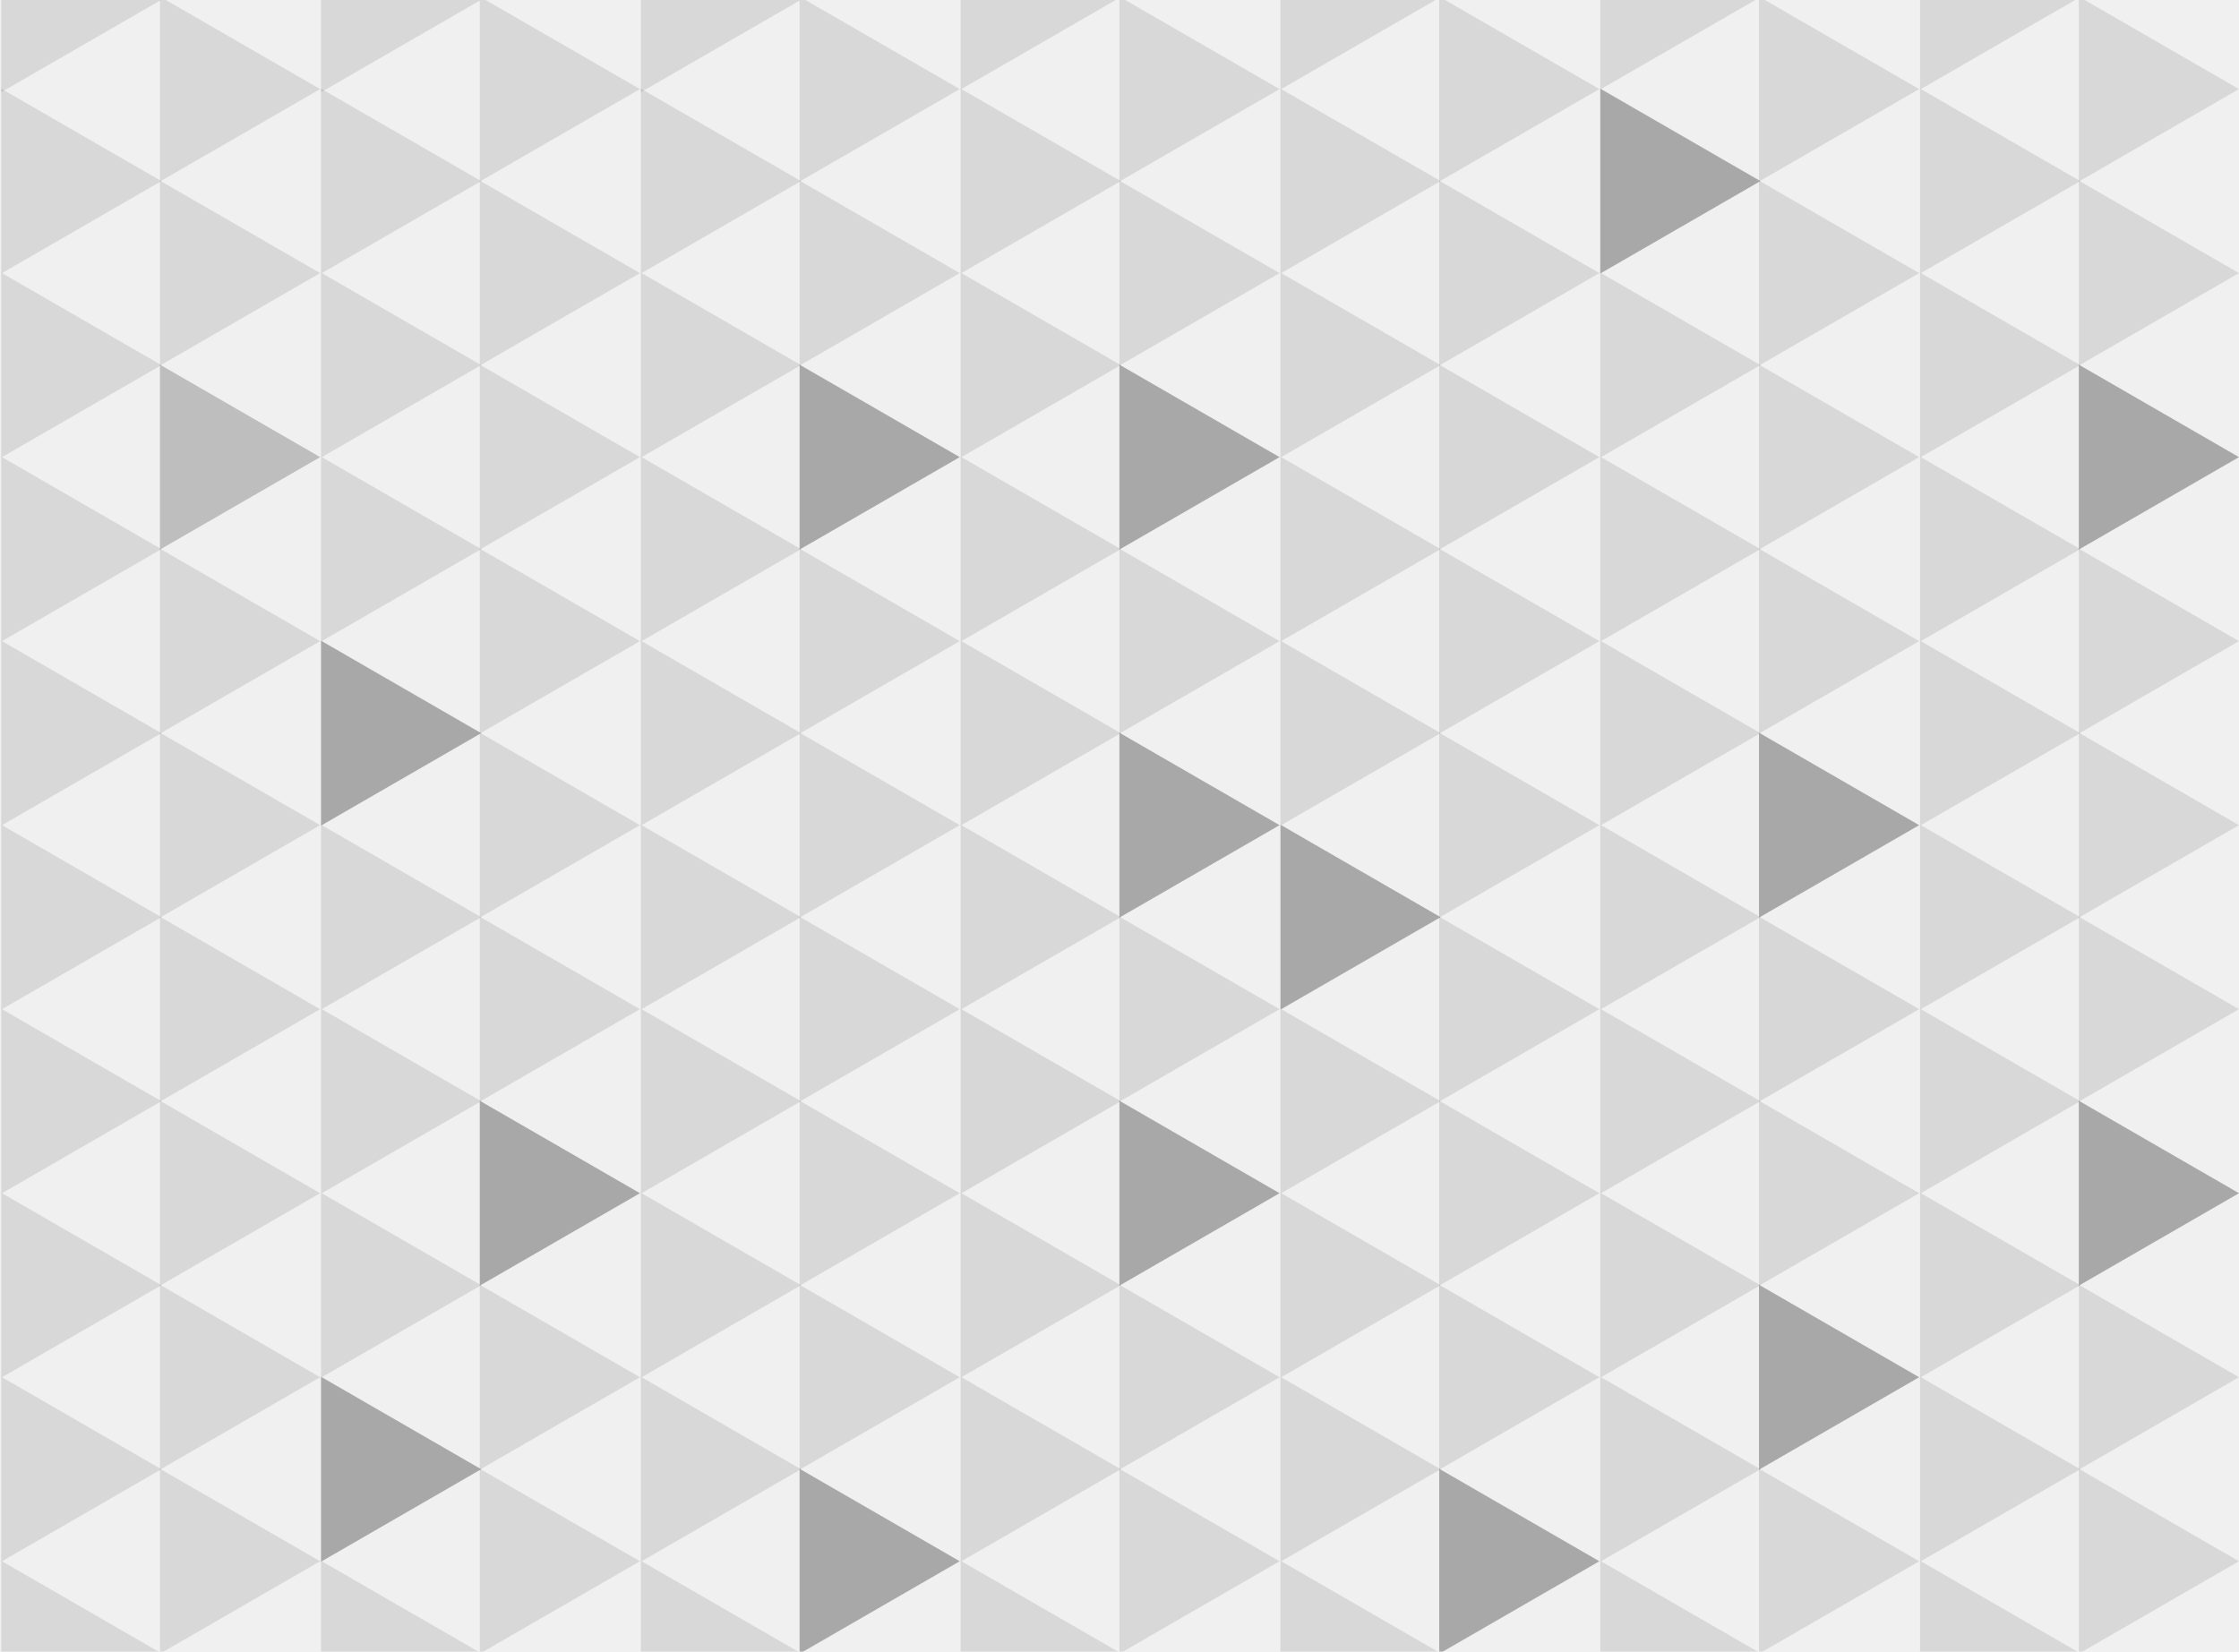
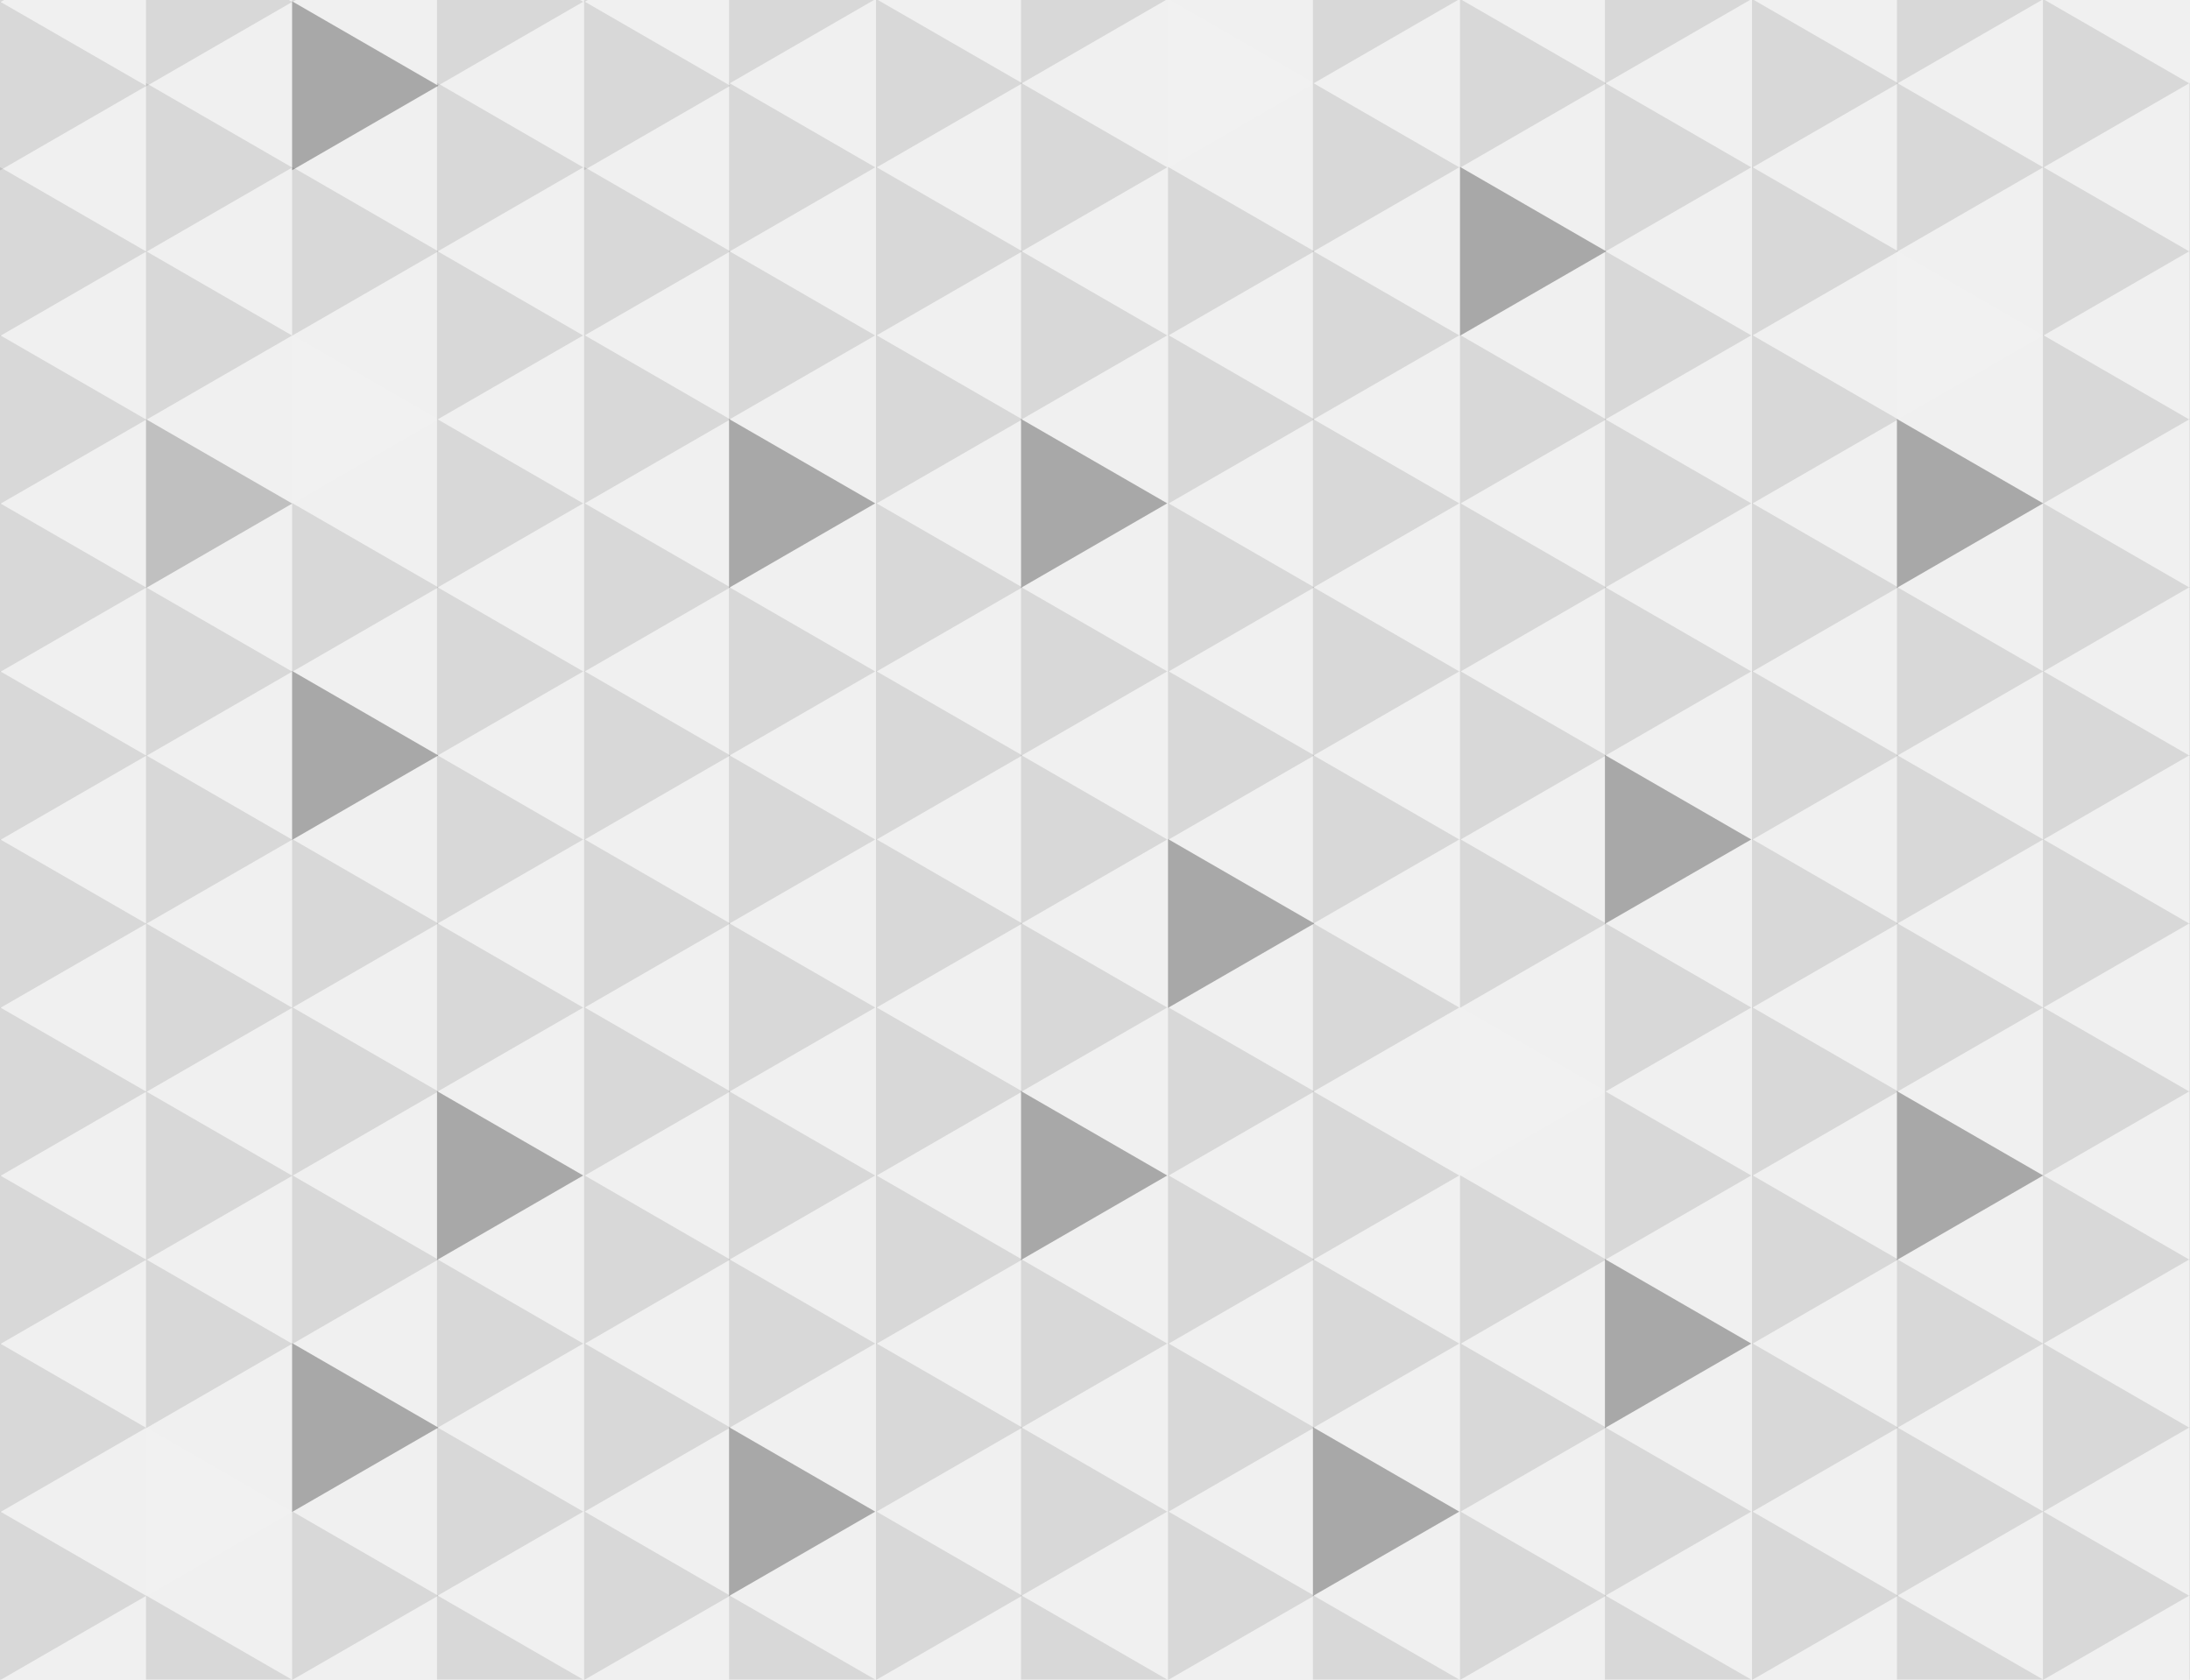
- <svg xmlns="http://www.w3.org/2000/svg" width="1907" height="1407" viewBox="0 0 1907 1407" fill="none">
+ <svg xmlns="http://www.w3.org/2000/svg" width="2043" height="1567" fill="none" viewBox="0 0 2043 1567">
  <g clip-path="url(#clip0)">
-     <path opacity="0.1" d="M1906.99 546.199L1770.57 624.961L1770.57 467.437L1906.99 546.199Z" fill="black" />
-     <path opacity="0.3" d="M1906.99 389.428L1770.57 468.19L1770.57 310.666L1906.99 389.428Z" fill="black" />
-     <path opacity="0.1" d="M1771.78 624.584L1635.36 703.346L1635.36 545.822L1771.78 624.584Z" fill="black" />
-     <path opacity="0.1" d="M1771.78 467.814L1635.36 546.576L1635.36 389.052L1771.78 467.814Z" fill="black" />
-     <path opacity="0.1" d="M1906.99 232.659L1770.57 311.421L1770.57 153.897L1906.99 232.659Z" fill="black" />
-     <path opacity="0.1" d="M1906.99 75.891L1770.57 154.653L1770.57 -2.871L1906.99 75.891Z" fill="black" />
-     <path opacity="0.1" d="M1771.78 311.044L1635.36 389.806L1635.36 232.282L1771.78 311.044Z" fill="black" />
-     <path opacity="0.1" d="M1771.78 154.274L1635.36 233.036L1635.36 75.512L1771.78 154.274Z" fill="black" />
-     <path opacity="0.1" d="M1906.99 1173.28L1770.57 1252.04L1770.57 1094.52L1906.99 1173.28Z" fill="black" />
-     <path opacity="0.3" d="M1906.99 1016.51L1770.57 1095.27L1770.57 937.746L1906.99 1016.51Z" fill="black" />
-     <path opacity="0.1" d="M1771.78 1251.66L1635.36 1330.43L1635.36 1172.9L1771.78 1251.66Z" fill="black" />
-     <path opacity="0.1" d="M1771.78 1094.89L1635.36 1173.66L1635.36 1016.13L1771.78 1094.89Z" fill="black" />
-     <path opacity="0.1" d="M1906.99 859.739L1770.57 938.501L1770.57 780.977L1906.99 859.739Z" fill="black" />
-     <path opacity="0.1" d="M1906.99 702.969L1770.57 781.731L1770.57 624.206L1906.99 702.969Z" fill="black" />
-     <path opacity="0.1" d="M1771.78 938.124L1635.36 1016.89L1635.36 859.362L1771.78 938.124Z" fill="black" />
-     <path opacity="0.1" d="M1771.78 781.354L1635.36 860.116L1635.36 702.592L1771.78 781.354Z" fill="black" />
-     <path opacity="0.1" d="M1906.99 1330.05L1770.57 1408.81L1770.57 1251.29L1906.99 1330.05Z" fill="black" />
-     <path opacity="0.1" d="M1771.78 1408.43L1635.36 1487.2L1635.36 1329.67L1771.78 1408.43Z" fill="black" />
-     <path opacity="0.3" d="M1634.6 702.969L1498.18 781.731L1498.18 624.206L1634.6 702.969Z" fill="black" />
-     <path opacity="0.1" d="M1634.6 546.198L1498.18 624.96L1498.18 467.436L1634.6 546.198Z" fill="black" />
-     <path opacity="0.1" d="M1499.39 781.354L1362.97 860.116L1362.97 702.592L1499.39 781.354Z" fill="black" />
-     <path opacity="0.1" d="M1499.39 624.584L1362.97 703.346L1362.97 545.822L1499.39 624.584Z" fill="black" />
-     <path opacity="0.1" d="M1634.6 389.428L1498.18 468.19L1498.18 310.666L1634.6 389.428Z" fill="black" />
-     <path opacity="0.1" d="M1634.6 232.657L1498.18 311.419L1498.18 153.895L1634.6 232.657Z" fill="black" />
-     <path opacity="0.1" d="M1499.39 467.813L1362.97 546.575L1362.97 389.051L1499.39 467.813Z" fill="black" />
-     <path opacity="0.1" d="M1499.39 311.044L1362.97 389.806L1362.97 232.282L1499.39 311.044Z" fill="black" />
-     <path opacity="0.1" d="M1362.22 859.739L1225.8 938.501L1225.8 780.977L1362.22 859.739Z" fill="black" />
-     <path opacity="0.1" d="M1227 938.123L1090.58 1016.89L1090.58 859.361L1227 938.123Z" fill="black" />
-     <path opacity="0.3" d="M1227 781.354L1090.58 860.116L1090.58 702.592L1227 781.354Z" fill="black" />
-     <path opacity="0.1" d="M1362.22 546.199L1225.8 624.961L1225.8 467.437L1362.22 546.199Z" fill="black" />
-     <path opacity="0.1" d="M1227 624.584L1090.58 703.346L1090.58 545.822L1227 624.584Z" fill="black" />
-     <path opacity="0.1" d="M1227 467.814L1090.58 546.576L1090.58 389.052L1227 467.814Z" fill="black" />
-     <path opacity="0.1" d="M1634.6 75.889L1498.18 154.651L1498.18 -2.873L1634.6 75.889Z" fill="black" />
-     <path opacity="0.1" d="M1771.78 -2.495L1635.36 76.267L1635.36 -81.257L1771.78 -2.495Z" fill="black" />
-     <path opacity="0.1" d="M1634.6 1330.05L1498.18 1408.81L1498.18 1251.29L1634.6 1330.05Z" fill="black" />
-     <path opacity="0.3" d="M1634.6 1173.28L1498.18 1252.04L1498.18 1094.52L1634.6 1173.28Z" fill="black" />
-     <path opacity="0.1" d="M1634.6 1016.51L1498.18 1095.27L1498.18 937.747L1634.6 1016.51Z" fill="black" />
-     <path opacity="0.2" d="M1634.6 859.739L1498.18 938.501L1498.18 780.977L1634.6 859.739Z" fill="black" fill-opacity="0.52" />
-     <path opacity="0.3" d="M1499.39 154.274L1362.97 233.036L1362.97 75.512L1499.39 154.274Z" fill="black" />
-     <path opacity="0.1" d="M1499.39 -2.496L1362.97 76.266L1362.97 -81.258L1499.39 -2.496Z" fill="black" />
-     <path opacity="0.1" d="M1499.39 1408.43L1362.97 1487.2L1362.97 1329.67L1499.39 1408.43Z" fill="black" />
-     <path opacity="0.1" d="M1499.39 1251.66L1362.97 1330.43L1362.97 1172.9L1499.39 1251.66Z" fill="black" />
-     <path opacity="0.1" d="M1499.39 1094.89L1362.97 1173.66L1362.97 1016.13L1499.39 1094.89Z" fill="black" />
-     <path opacity="0.1" d="M1499.39 938.124L1362.97 1016.89L1362.97 859.362L1499.39 938.124Z" fill="black" />
-     <path opacity="0.1" d="M1362.22 232.659L1225.8 311.421L1225.8 153.897L1362.22 232.659Z" fill="black" />
-     <path opacity="0.2" d="M1362.22 389.428L1225.8 468.19L1225.8 310.666L1362.22 389.428Z" fill="black" fill-opacity="0.52" />
-     <path opacity="0.1" d="M1362.22 702.969L1225.8 781.731L1225.8 624.206L1362.22 702.969Z" fill="black" />
-     <path opacity="0.1" d="M1362.22 75.888L1225.8 154.65L1225.8 -2.874L1362.22 75.888Z" fill="black" />
-     <path opacity="0.1" d="M1227 311.044L1090.58 389.806L1090.58 232.282L1227 311.044Z" fill="black" />
-     <path opacity="0.1" d="M1227 154.274L1090.58 233.036L1090.58 75.512L1227 154.274Z" fill="black" />
-     <path opacity="0.1" d="M1227 1408.43L1090.58 1487.2L1090.58 1329.67L1227 1408.43Z" fill="black" />
-     <path opacity="0.1" d="M1227 1251.66L1090.58 1330.43L1090.58 1172.9L1227 1251.66Z" fill="black" />
-     <path opacity="0.1" d="M1227 1094.89L1090.58 1173.66L1090.58 1016.13L1227 1094.89Z" fill="black" />
-     <path opacity="0.3" d="M1362.22 1330.05L1225.8 1408.81L1225.8 1251.29L1362.22 1330.05Z" fill="black" />
-     <path opacity="0.1" d="M1362.22 1173.28L1225.8 1252.04L1225.8 1094.51L1362.22 1173.28Z" fill="black" />
-     <path opacity="0.1" d="M1362.22 1016.51L1225.8 1095.27L1225.8 937.745L1362.22 1016.51Z" fill="black" />
-     <path opacity="0.3" d="M1089.83 389.429L953.41 468.191L953.41 310.667L1089.83 389.429Z" fill="black" />
-     <path opacity="0.1" d="M954.615 467.815L818.195 546.577L818.195 389.053L954.615 467.815Z" fill="black" />
-     <path opacity="0.1" d="M954.615 311.044L818.195 389.806L818.195 232.282L954.615 311.044Z" fill="black" />
-     <path opacity="0.3" d="M1089.83 702.969L953.409 781.731L953.409 624.206L1089.83 702.969Z" fill="black" />
-     <path opacity="0.1" d="M954.615 781.354L818.195 860.116L818.195 702.592L954.615 781.354Z" fill="black" />
-     <path opacity="0.1" d="M954.615 624.584L818.195 703.346L818.195 545.822L954.615 624.584Z" fill="black" />
-     <path opacity="0.3" d="M1089.83 1016.51L953.409 1095.27L953.409 937.747L1089.83 1016.51Z" fill="black" />
-     <path opacity="0.1" d="M954.615 1094.89L818.195 1173.66L818.195 1016.13L954.615 1094.89Z" fill="black" />
-     <path opacity="0.2" d="M954.615 938.124L818.195 1016.89L818.195 859.362L954.615 938.124Z" fill="black" fill-opacity="0.52" />
-     <path opacity="0.1" d="M1089.83 1330.05L953.409 1408.81L953.409 1251.29L1089.83 1330.05Z" fill="black" />
-     <path opacity="0.1" d="M1089.83 546.2L953.409 624.962L953.409 467.438L1089.83 546.2Z" fill="black" />
-     <path opacity="0.1" d="M1089.83 859.74L953.409 938.502L953.409 780.977L1089.83 859.74Z" fill="black" />
-     <path opacity="0.1" d="M1089.83 1173.28L953.409 1252.04L953.409 1094.52L1089.83 1173.28Z" fill="black" />
-     <path opacity="0.1" d="M954.615 1408.43L818.195 1487.2L818.195 1329.67L954.615 1408.43Z" fill="black" />
-     <path opacity="0.1" d="M954.615 1251.66L818.195 1330.43L818.195 1172.9L954.615 1251.66Z" fill="black" />
-     <path opacity="0.1" d="M817.441 546.199L681.021 624.961L681.021 467.437L817.441 546.199Z" fill="black" />
-     <path opacity="0.3" d="M817.442 389.428L681.023 468.19L681.023 310.666L817.442 389.428Z" fill="black" />
-     <path opacity="0.1" d="M682.228 624.584L545.808 703.346L545.808 545.822L682.228 624.584Z" fill="black" />
-     <path opacity="0.1" d="M682.228 467.814L545.808 546.576L545.808 389.052L682.228 467.814Z" fill="black" />
-     <path opacity="0.1" d="M817.441 232.659L681.021 311.421L681.021 153.897L817.441 232.659Z" fill="black" />
-     <path opacity="0.1" d="M682.228 311.044L545.808 389.806L545.808 232.282L682.228 311.044Z" fill="black" />
-     <path opacity="0.1" d="M682.228 154.274L545.808 233.036L545.808 75.512L682.228 154.274Z" fill="black" />
-     <path opacity="0.1" d="M817.442 1173.28L681.023 1252.04L681.023 1094.52L817.442 1173.28Z" fill="black" />
-     <path opacity="0.1" d="M817.441 1016.51L681.021 1095.27L681.021 937.746L817.441 1016.51Z" fill="black" />
-     <path opacity="0.1" d="M682.228 1251.66L545.808 1330.43L545.808 1172.9L682.228 1251.66Z" fill="black" />
-     <path opacity="0.1" d="M682.228 1094.89L545.808 1173.66L545.808 1016.13L682.228 1094.89Z" fill="black" />
-     <path opacity="0.1" d="M817.441 859.739L681.021 938.501L681.021 780.977L817.441 859.739Z" fill="black" />
-     <path opacity="0.1" d="M817.441 702.969L681.021 781.731L681.021 624.206L817.441 702.969Z" fill="black" />
-     <path opacity="0.1" d="M954.615 -2.496L818.195 76.266L818.195 -81.258L954.615 -2.496Z" fill="black" />
-     <path opacity="0.1" d="M1089.83 232.658L953.41 311.42L953.41 153.896L1089.83 232.658Z" fill="black" />
-     <path opacity="0.1" d="M954.615 154.273L818.195 233.035L818.195 75.511L954.615 154.273Z" fill="black" />
-     <path opacity="0.1" d="M1089.83 75.889L953.41 154.651L953.41 -2.873L1089.83 75.889Z" fill="black" />
-     <path opacity="0.1" d="M817.442 75.888L681.023 154.65L681.023 -2.874L817.442 75.888Z" fill="black" />
-     <path opacity="0.1" d="M682.228 938.124L545.808 1016.89L545.808 859.362L682.228 938.124Z" fill="black" />
-     <path opacity="0.1" d="M682.228 781.354L545.808 860.116L545.808 702.592L682.228 781.354Z" fill="black" />
-     <path opacity="0.3" d="M817.442 1330.05L681.023 1408.81L681.023 1251.29L817.442 1330.05Z" fill="black" />
-     <path opacity="0.1" d="M682.228 1408.43L545.808 1487.2L545.808 1329.67L682.228 1408.43Z" fill="black" />
-     <path opacity="0.1" d="M545.055 702.969L408.635 781.731L408.635 624.206L545.055 702.969Z" fill="black" />
-     <path opacity="0.1" d="M545.055 546.198L408.635 624.96L408.635 467.436L545.055 546.198Z" fill="black" />
-     <path opacity="0.1" d="M409.84 781.354L273.42 860.116L273.42 702.592L409.84 781.354Z" fill="black" />
-     <path opacity="0.3" d="M409.84 624.584L273.42 703.346L273.42 545.822L409.84 624.584Z" fill="black" />
-     <path opacity="0.1" d="M545.055 389.428L408.635 468.19L408.635 310.666L545.055 389.428Z" fill="black" />
-     <path opacity="0.1" d="M545.055 232.657L408.635 311.419L408.635 153.895L545.055 232.657Z" fill="black" />
-     <path opacity="0.1" d="M409.84 467.813L273.42 546.575L273.42 389.051L409.84 467.813Z" fill="black" />
-     <path opacity="0.1" d="M409.84 311.043L273.42 389.805L273.42 232.281L409.84 311.043Z" fill="black" />
-     <path opacity="0.1" d="M272.666 859.739L136.247 938.501L136.247 780.977L272.666 859.739Z" fill="black" />
-     <path opacity="0.1" d="M137.453 938.123L1.033 1016.89L1.033 859.361L137.453 938.123Z" fill="black" />
-     <path opacity="0.1" d="M137.453 781.354L1.033 860.116L1.033 702.592L137.453 781.354Z" fill="black" />
-     <path opacity="0.1" d="M272.666 546.199L136.247 624.961L136.247 467.437L272.666 546.199Z" fill="black" />
-     <path opacity="0.1" d="M137.452 624.584L1.032 703.346L1.032 545.822L137.452 624.584Z" fill="black" />
-     <path opacity="0.1" d="M137.452 467.814L1.032 546.576L1.032 389.052L137.452 467.814Z" fill="black" />
-     <path opacity="0.1" d="M545.055 75.888L408.635 154.65L408.635 -2.874L545.055 75.888Z" fill="black" />
-     <path opacity="0.1" d="M545.055 1330.05L408.635 1408.81L408.635 1251.29L545.055 1330.05Z" fill="black" />
-     <path opacity="0.1" d="M545.055 1173.28L408.635 1252.04L408.635 1094.52L545.055 1173.28Z" fill="black" />
-     <path opacity="0.3" d="M545.055 1016.51L408.635 1095.27L408.635 937.747L545.055 1016.51Z" fill="black" />
-     <path opacity="0.1" d="M545.055 859.739L408.635 938.501L408.635 780.977L545.055 859.739Z" fill="black" />
-     <path opacity="0.1" d="M409.84 154.274L273.42 233.036L273.42 75.512L409.84 154.274Z" fill="black" />
-     <path opacity="0.1" d="M409.84 1408.43L273.42 1487.19L273.42 1329.67L409.84 1408.43Z" fill="black" />
-     <path opacity="0.3" d="M409.84 1251.66L273.42 1330.43L273.42 1172.9L409.84 1251.66Z" fill="black" />
-     <path opacity="0.1" d="M409.84 1094.89L273.42 1173.66L273.42 1016.13L409.84 1094.89Z" fill="black" />
-     <path opacity="0.1" d="M409.84 938.123L273.42 1016.89L273.42 859.361L409.84 938.123Z" fill="black" />
-     <path opacity="0.1" d="M272.667 232.659L136.247 311.421L136.247 153.897L272.667 232.659Z" fill="black" />
-     <path opacity="0.4" d="M272.667 389.428L136.247 468.19L136.247 310.666L272.667 389.428Z" fill="black" fill-opacity="0.52" />
-     <path opacity="0.1" d="M272.666 702.969L136.247 781.731L136.247 624.206L272.666 702.969Z" fill="black" />
-     <path opacity="0.1" d="M272.667 75.888L136.247 154.65L136.247 -2.874L272.667 75.888Z" fill="black" />
-     <path opacity="0.1" d="M137.453 311.043L1.033 389.805L1.033 232.281L137.453 311.043Z" fill="black" />
-     <path opacity="0.1" d="M137.453 154.274L1.033 233.036L1.033 75.512L137.453 154.274Z" fill="black" />
-     <path opacity="0.1" d="M682.228 -0.201L545.808 78.561L545.808 -78.963L682.228 -0.201Z" fill="black" />
-     <path opacity="0.1" d="M545.055 -78.586L408.635 0.176L408.635 -157.348L545.055 -78.586Z" fill="black" />
-     <path opacity="0.1" d="M409.84 -0.201L273.42 78.561L273.42 -78.963L409.84 -0.201Z" fill="black" />
-     <path opacity="0.1" d="M137.453 -0.201L1.033 78.561L1.033 -78.963L137.453 -0.201Z" fill="black" />
-     <path opacity="0.1" d="M272.667 -78.587L136.247 0.175L136.247 -157.349L272.667 -78.587Z" fill="black" />
-     <path opacity="0.1" d="M137.453 1408.43L1.033 1487.2L1.033 1329.67L137.453 1408.43Z" fill="black" />
-     <path opacity="0.1" d="M137.453 1251.66L1.033 1330.43L1.033 1172.9L137.453 1251.66Z" fill="black" />
-     <path opacity="0.1" d="M137.453 1094.89L1.033 1173.66L1.033 1016.13L137.453 1094.89Z" fill="black" />
-     <path opacity="0.1" d="M272.667 1330.05L136.247 1408.81L136.247 1251.29L272.667 1330.05Z" fill="black" />
-     <path opacity="0.1" d="M272.666 1173.28L136.247 1252.04L136.247 1094.51L272.666 1173.28Z" fill="black" />
-     <path opacity="0.1" d="M272.666 1016.51L136.247 1095.27L136.247 937.746L272.666 1016.51Z" fill="black" />
-     <path opacity="0.1" d="M1227 -2.496L1090.58 76.266L1090.58 -81.258L1227 -2.496Z" fill="black" />
+     <path fill="#000" d="M2178.9 469.6l-136.4 78.8V390.9l136.4 78.7zM2042.2 548l-136.4 78.8V469.3l136.4 78.7z" opacity=".1" />
+     <path fill="#000" d="M2042.2 391.3L1905.8 470V312.5l136.4 78.8zM2178.9 783.2l-136.4 78.7V704.4l136.4 78.8zM2042.2 861.6l-136.4 78.7V782.8l136.4 78.8z" opacity=".1" />
+     <path fill="#000" d="M2042.2 704.8l-136.4 78.8V626l136.4 78.8zM2178.9 1096.7l-136.4 78.8V1018l136.4 78.7zM2042.2 1175.1l-136.4 78.8v-157.6l136.4 78.8z" opacity=".1" />
+     <path fill="#000" d="M2042.2 1018.3l-136.4 78.8V939.6l136.4 78.7zM2178.9 1410.3l-136.4 78.7v-157.5l136.4 78.8zM2178.9 626.4l-136.4 78.8V547.6l136.4 78.8zM2178.9 940l-136.4 78.7V861.2l136.4 78.8z" opacity=".1" />
+     <path fill="#000" d="M2178.9 1253.5l-136.4 78.8v-157.6l136.4 78.8zM2178.9 1567l-136.4 78.8v-157.5l136.4 78.7zM2042.2 1488.7l-136.4 78.7V1410l136.4 78.8z" opacity=".1" />
+     <path fill="#000" d="M2042.2 1645.4l-136.4 78.8v-157.5l136.4 78.7zM2042.2 1331.9l-136.4 78.7v-157.5l136.4 78.8zM1906 626.4l-136.4 78.8V547.6l136.4 78.8z" opacity=".1" />
+     <path fill="#000" d="M1906 469.6l-136.4 78.8V390.9l136.4 78.7z" opacity=".3" />
+     <path fill="#000" d="M1770.8 704.8l-136.4 78.8V626l136.4 78.8z" opacity=".1" />
+     <path fill="#000" d="M1770.8 548l-136.4 78.8V469.3l136.4 78.7z" opacity=".1" />
+     <path fill="#fff" d="M1906 312.9l-136.4 78.7V234.1L1906 313z" opacity=".1" />
+     <path fill="#000" d="M2178.9 312.9l-136.4 78.7V234.1l136.4 78.8zM2042.2 234.5l-136.4 78.8V155.7l136.4 78.8z" opacity=".1" />
+     <path fill="#000" d="M1906 156.1l-136.4 78.8V77.3l136.4 78.8zM2178.9 156.1l-136.4 78.8V77.3l136.4 78.8z" opacity=".1" />
+     <path fill="#000" d="M2042.2 77.7l-136.4 78.8V-1l136.4 78.7z" opacity=".1" />
+     <path fill="#000" d="M1906-.7l-136.4 78.8V-79.4L1906-.7zM1770.8 391.3L1634.4 470V312.5l136.4 78.8z" opacity=".1" />
+     <path fill="#000" d="M1770.8 234.5l-136.4 78.7V155.7l136.4 78.8zM1906 1253.5l-136.4 78.8v-157.6l136.4 78.8z" opacity=".1" />
+     <path fill="#000" d="M1906 1096.7l-136.4 78.8V1018l136.4 78.7z" opacity=".3" />
+     <path fill="#000" d="M1770.8 1331.9l-136.4 78.7v-157.5l136.4 78.8z" opacity=".1" />
+     <path fill="#000" d="M1770.8 1175.1l-136.4 78.8v-157.6l136.4 78.8zM1906 940l-136.4 78.7V861.2L1906 940z" opacity=".1" />
+     <path fill="#000" d="M1906 783.2l-136.4 78.7V704.4l136.4 78.8zM1770.8 1018.3l-136.4 78.8V939.6l136.4 78.7z" opacity=".1" />
+     <path fill="#000" d="M1770.8 861.6l-136.4 78.7V782.8l136.4 78.8zM1906 1567l-136.4 78.8v-157.5L1906 1567z" opacity=".1" />
+     <path fill="#000" d="M1906 1410.3l-136.4 78.7v-157.5l136.5 78.8zM1770.8 1645.4l-136.4 78.8v-157.5l136.4 78.7z" opacity=".1" />
+     <path fill="#000" d="M1770.8 1488.7l-136.4 78.7V1410l136.4 78.8z" opacity=".1" />
+     <path fill="#000" d="M1633.7 783.2l-136.5 78.7V704.4l136.5 78.8z" opacity=".3" />
+     <path fill="#000" d="M1633.7 626.4l-136.5 78.8V547.6l136.5 78.8zM1498.4 861.6L1362 940.3V782.8l136.4 78.8z" opacity=".1" />
+     <path fill="#000" d="M1498.4 704.8L1362 783.6V626l136.4 78.8zM1633.7 469.6l-136.5 78.8V390.9l136.5 78.7z" opacity=".1" />
+     <path fill="#000" d="M1633.7 312.9l-136.5 78.7V234.1l136.5 78.8zM1498.4 548L1362 626.8V469.3l136.4 78.7z" opacity=".1" />
+     <path fill="#000" d="M1498.4 391.3L1362 470V312.5l136.4 78.8zM1361.3 940l-136.5 78.7V861.2l136.5 78.8z" opacity=".1" />
+     <path fill="#000" d="M1226 1018.3l-136.4 78.8V939.6l136.5 78.7z" opacity=".1" />
+     <path fill="#000" d="M1226 861.6l-136.4 78.7V782.8l136.5 78.8z" opacity=".3" />
+     <path fill="#000" d="M1361.3 626.4l-136.5 78.8V547.6l136.5 78.8z" opacity=".1" />
+     <path fill="#000" d="M1226 704.8l-136.4 78.8V626l136.5 78.8z" opacity=".1" />
+     <path fill="#000" d="M1226 548l-136.4 78.8V469.3l136.5 78.7zM1633.7 156.1l-136.5 78.8V77.3l136.5 78.8zM1770.8 77.7l-136.4 78.8V-1l136.4 78.7z" opacity=".1" />
+     <path fill="#000" d="M1633.7-.7l-136.5 78.8V-79.4L1633.7-.7zM1633.7 1567l-136.5 78.8v-157.5l136.5 78.7z" opacity=".1" />
+     <path fill="#000" d="M1633.7 1410.3l-136.5 78.7v-157.5l136.5 78.8z" opacity=".1" />
+     <path fill="#000" d="M1633.7 1253.5l-136.5 78.8v-157.6l136.5 78.8z" opacity=".3" />
+     <path fill="#000" d="M1633.7 1096.7l-136.5 78.8V1018l136.5 78.7z" opacity=".1" />
+     <path fill="#000" fill-opacity=".5" d="M1633.7 940l-136.5 78.7V861.2l136.5 78.8z" opacity=".2" />
+     <path fill="#000" d="M1498.4 234.5L1362 313.2V155.7l136.4 78.8z" opacity=".3" />
+     <path fill="#000" d="M1498.4 77.7L1362 156.5V-1l136.4 78.7zM1498.4 1645.4l-136.4 78.8v-157.5l136.4 78.7z" opacity=".1" />
+     <path fill="#000" d="M1498.4 1488.7l-136.4 78.7V1410l136.4 78.8z" opacity=".1" />
+     <path fill="#000" d="M1498.4 1331.9l-136.4 78.7v-157.5l136.4 78.8z" opacity=".1" />
+     <path fill="#000" d="M1498.4 1175.1L1362 1254v-157.6l136.4 78.8z" opacity=".1" />
+     <path fill="#fff" d="M1498.4 1018.3l-136.4 78.8V939.6l136.4 78.7z" opacity=".1" />
+     <path fill="#000" d="M1361.3 312.9l-136.5 78.7V234.1l136.5 78.8z" opacity=".1" />
+     <path fill="#000" fill-opacity=".5" d="M1361.3 469.6l-136.5 78.8V390.9l136.5 78.7z" opacity=".2" />
+     <path fill="#000" d="M1361.3 783.2l-136.5 78.7V704.4l136.5 78.8zM1361.3 156.1l-136.5 78.8V77.3l136.5 78.8zM1226 391.3L1089.7 470V312.5l136.5 78.8z" opacity=".1" />
+     <path fill="#000" d="M1226 234.5l-136.4 78.7V155.7l136.5 78.8zM1226 1645.4l-136.4 78.8v-157.5l136.5 78.7z" opacity=".1" />
+     <path fill="#000" d="M1226 1488.7l-136.4 78.7V1410l136.5 78.8z" opacity=".1" />
+     <path fill="#000" d="M1226 1331.9l-136.4 78.7v-157.5l136.5 78.8z" opacity=".1" />
+     <path fill="#000" d="M1226 1175.1l-136.4 78.8v-157.6l136.5 78.8zM1361.3-.7l-136.5 78.8V-79.4L1361.3-.7z" opacity=".1" />
+     <path fill="#000" d="M1361.3 1410.3l-136.5 78.7v-157.5l136.5 78.8z" opacity=".3" />
+     <path fill="#000" d="M1361.3 1567l-136.5 78.8v-157.5l136.5 78.7zM1361.3 1253.5l-136.5 78.8v-157.6l136.5 78.8z" opacity=".1" />
+     <path fill="#000" d="M1361.3 1096.7l-136.5 78.8V1018l136.5 78.7z" opacity=".1" />
+     <path fill="#000" d="M1088.9 469.6l-136.4 78.8V390.9l136.4 78.7z" opacity=".3" />
+     <path fill="#000" d="M953.7 548l-136.5 78.8V469.3L953.7 548z" opacity=".1" />
+     <path fill="#000" d="M953.7 391.3L817.2 470V312.5l136.5 78.8zM1088.9 783.2l-136.4 78.7V704.4l136.4 78.8z" opacity=".1" />
+     <path fill="#000" d="M953.7 861.6l-136.5 78.7V782.8l136.5 78.8z" opacity=".1" />
+     <path fill="#000" d="M953.7 704.8l-136.5 78.8V626l136.5 78.8z" opacity=".1" />
+     <path fill="#000" d="M1088.9 1096.7l-136.4 78.8V1018l136.4 78.7z" opacity=".3" />
+     <path fill="#000" d="M953.7 1175.1L817.2 1254v-157.6l136.5 78.8z" opacity=".1" />
+     <path fill="#000" fill-opacity=".5" d="M953.7 1018.3l-136.5 78.8V939.6l136.5 78.7z" opacity=".2" />
+     <path fill="#000" d="M1088.9 1410.3L952.5 1489v-157.5l136.4 78.8zM1088.9 626.4l-136.4 78.8V547.7l136.4 78.7zM1088.9 940l-136.4 78.7V861.2l136.4 78.8z" opacity=".1" />
+     <path fill="#000" d="M1088.9 1253.5l-136.4 78.8v-157.6l136.4 78.8zM1088.9 1567l-136.4 78.8v-157.5l136.4 78.7z" opacity=".1" />
+     <path fill="#000" d="M953.7 1488.7l-136.5 78.7V1410l136.5 78.8z" opacity=".1" />
+     <path fill="#000" d="M953.7 1645.4l-136.5 78.8v-157.5l136.5 78.7zM953.7 1331.9l-136.5 78.7v-157.5l136.5 78.8zM816.5 626.4L680 705.2V547.6l136.4 78.8z" opacity=".1" />
+     <path fill="#000" d="M816.5 469.6l-136.4 78.8V390.9l136.4 78.7z" opacity=".3" />
+     <path fill="#000" d="M681.3 704.8l-136.4 78.8V626l136.4 78.8z" opacity=".1" />
+     <path fill="#000" d="M681.3 548l-136.4 78.8V469.3L681.3 548zM816.5 312.9L680 391.6V234.1L816.5 313z" opacity=".1" />
+     <path fill="#000" d="M681.3 391.3L544.9 470V312.5l136.4 78.8z" opacity=".1" />
+     <path fill="#000" d="M681.3 234.5l-136.4 78.7V155.7l136.4 78.8zM816.5 1253.5l-136.4 78.8v-157.6l136.4 78.8z" opacity=".1" />
+     <path fill="#000" d="M816.5 1096.7L680 1175.5V1018l136.4 78.7zM681.3 1331.9l-136.4 78.7v-157.5l136.4 78.8z" opacity=".1" />
+     <path fill="#000" d="M681.3 1175.1L544.9 1254v-157.6l136.4 78.8zM816.5 940L680 1018.7V861.2L816.5 940z" opacity=".1" />
+     <path fill="#000" d="M816.5 783.2L680 861.9V704.4l136.4 78.8zM1088.9-.7L952.5 78.1V-79.4L1088.9-.7z" opacity=".1" />
+     <path fill="#000" d="M953.7 77.7l-136.5 78.8V-1l136.5 78.7zM1088.9 312.9l-136.4 78.7V234.1l136.4 78.8z" opacity=".1" />
+     <path fill="#000" d="M953.7 234.5l-136.5 78.7V155.7l136.5 78.8z" opacity=".1" />
+     <path fill="#000" d="M1088.9 156.1l-136.4 78.8V77.3l136.4 78.8zM816.5 156.1l-136.4 78.8V77.3l136.4 78.8z" opacity=".1" />
+     <path fill="#000" d="M816.5-.7L680.1 78.1V-79.4L816.5-.7zM681.3 1018.3l-136.4 78.8V939.6l136.4 78.7z" opacity=".1" />
+     <path fill="#000" d="M681.3 861.6l-136.4 78.7V782.8l136.4 78.8zM816.5 1567l-136.4 78.8v-157.5l136.4 78.7z" opacity=".1" />
+     <path fill="#000" d="M816.5 1410.3L680.1 1489v-157.5l136.4 78.8z" opacity=".3" />
+     <path fill="#000" d="M681.3 1645.4l-136.4 78.8v-157.5l136.4 78.7z" opacity=".1" />
+     <path fill="#000" d="M681.3 1488.7l-136.4 78.7V1410l136.4 78.8zM544.1 783.2l-136.4 78.7V704.4L544 783.2z" opacity=".1" />
+     <path fill="#000" d="M544.1 626.4l-136.4 78.8V547.6L544 626.4zM408.9 861.6l-136.4 78.7V782.8l136.4 78.8z" opacity=".1" />
+     <path fill="#000" d="M408.9 704.8l-136.4 78.8V626l136.4 78.8z" opacity=".3" />
+     <path fill="#000" d="M544.1 469.6l-136.4 78.8V390.9L544 469.6z" opacity=".1" />
+     <path fill="#000" d="M544.1 312.9l-136.4 78.7V234.1L544 313zM408.9 548l-136.4 78.8V469.3L408.9 548z" opacity=".1" />
+     <path fill="#fff" d="M408.9 391.3L272.5 470V312.5l136.4 78.8z" opacity=".1" />
+     <path fill="#000" d="M272.6 940.2l-136.4 78.7V861.4l136.4 78.8z" opacity=".1" />
+     <path fill="#000" d="M136.5 1018.5L0 1097.3V939.8l136.5 78.7z" opacity=".1" />
+     <path fill="#000" d="M136.5 861.8L0 940.5V783l136.5 78.8zM272.6 626.6l-136.4 78.8V547.9l136.4 78.7z" opacity=".1" />
+     <path fill="#000" d="M136.5 705L0 783.8V626.2L136.5 705z" opacity=".1" />
+     <path fill="#000" d="M136.5 548.2L0 627V469.5l136.5 78.7zM544.1 156.1l-136.4 78.8V77.3L544 156.1zM544.1 1567l-136.4 78.8v-157.5L544 1567z" opacity=".1" />
+     <path fill="#000" d="M544.1 1410.3L407.7 1489v-157.5l136.4 78.8z" opacity=".1" />
+     <path fill="#000" d="M544.1 1253.5l-136.4 78.8v-157.6l136.4 78.8z" opacity=".1" />
+     <path fill="#000" d="M544.1 1096.7l-136.4 78.8V1018l136.4 78.7z" opacity=".3" />
+     <path fill="#000" d="M544.1 940l-136.4 78.7V861.2L544 940zM408.9 234.5l-136.4 78.7V155.7l136.4 78.8zM408.9 1645.4l-136.4 78.8v-157.5l136.4 78.7z" opacity=".1" />
+     <path fill="#000" d="M408.9 1488.7l-136.4 78.7V1410l136.4 78.8z" opacity=".1" />
+     <path fill="#000" d="M408.9 1331.9l-136.4 78.7v-157.5l136.4 78.8z" opacity=".3" />
+     <path fill="#000" d="M408.9 1175.1L272.5 1254v-157.6l136.4 78.8z" opacity=".1" />
+     <path fill="#000" d="M408.9 1018.3l-136.4 78.8V939.6l136.4 78.7zM272.6 313l-136.4 78.8V234.3l136.4 78.8z" opacity=".1" />
+     <path fill="#000" fill-opacity=".5" d="M272.6 469.8l-136.4 78.8V391.1l136.4 78.7z" opacity=".4" />
+     <path fill="#000" d="M272.6 783.4L136.2 862V704.6l136.4 78.8zM272.6 156.3l-136.4 78.8V77.5l136.4 78.8zM136.5 391.5L0 470.2V312.7l136.5 78.8z" opacity=".1" />
+     <path fill="#000" d="M136.5 234.7L0 313.5V155.9l136.5 78.8zM681.3 80l-136.4 78.8V1.2L681.3 80z" opacity=".1" />
+     <path fill="#000" d="M681.3-76.8L544.9 2v-157.5l136.4 78.7zM544.1 1.6L407.7 80.4V-77.1L544 1.6z" opacity=".1" />
+     <path fill="#000" d="M408.9 80l-136.4 78.8V1.2L408.9 80z" opacity=".3" />
+     <path fill="#000" d="M408.9-76.8L272.5 2v-157.5l136.4 78.7zM136.5 80.2L0 159V1.5l136.5 78.7z" opacity=".1" />
+     <path fill="#000" d="M272.6 1.8L136.2 80.6V-77L272.6 1.8z" opacity=".1" />
+     <path fill="#000" d="M136.5-76.6L0 2.2v-157.5l136.5 78.7zM136.5 1645.6L0 1724.4v-157.5l136.5 78.7z" opacity=".1" />
+     <path fill="#000" d="M136.5 1488.8L0 1567.6v-157.5l136.5 78.8z" opacity=".1" />
+     <path fill="#000" d="M136.5 1332L0 1410.9v-157.5l136.5 78.8z" opacity=".1" />
+     <path fill="#000" d="M136.5 1175.3L0 1254.1v-157.5l136.5 78.7z" opacity=".1" />
+     <path fill="#fff" d="M272.6 1410.5l-136.4 78.7v-157.5l136.4 78.8z" opacity=".1" />
+     <path fill="#000" d="M272.6 1567.2L136.2 1646v-157.5l136.4 78.7zM272.6 1253.7l-136.4 78.8v-157.6l136.4 78.8z" opacity=".1" />
+     <path fill="#000" d="M272.6 1097l-136.4 78.7v-157.5l136.4 78.7z" opacity=".1" />
+     <path fill="#fff" d="M1226 77.7l-136.4 78.8V-1l136.5 78.7z" opacity=".1" />
  </g>
  <defs>
    <clipPath id="clip0">
-       <rect width="1907" height="1407" fill="white" />
+       <path fill="#fff" d="M0 0h2044v1567H0z" />
    </clipPath>
  </defs>
</svg>
